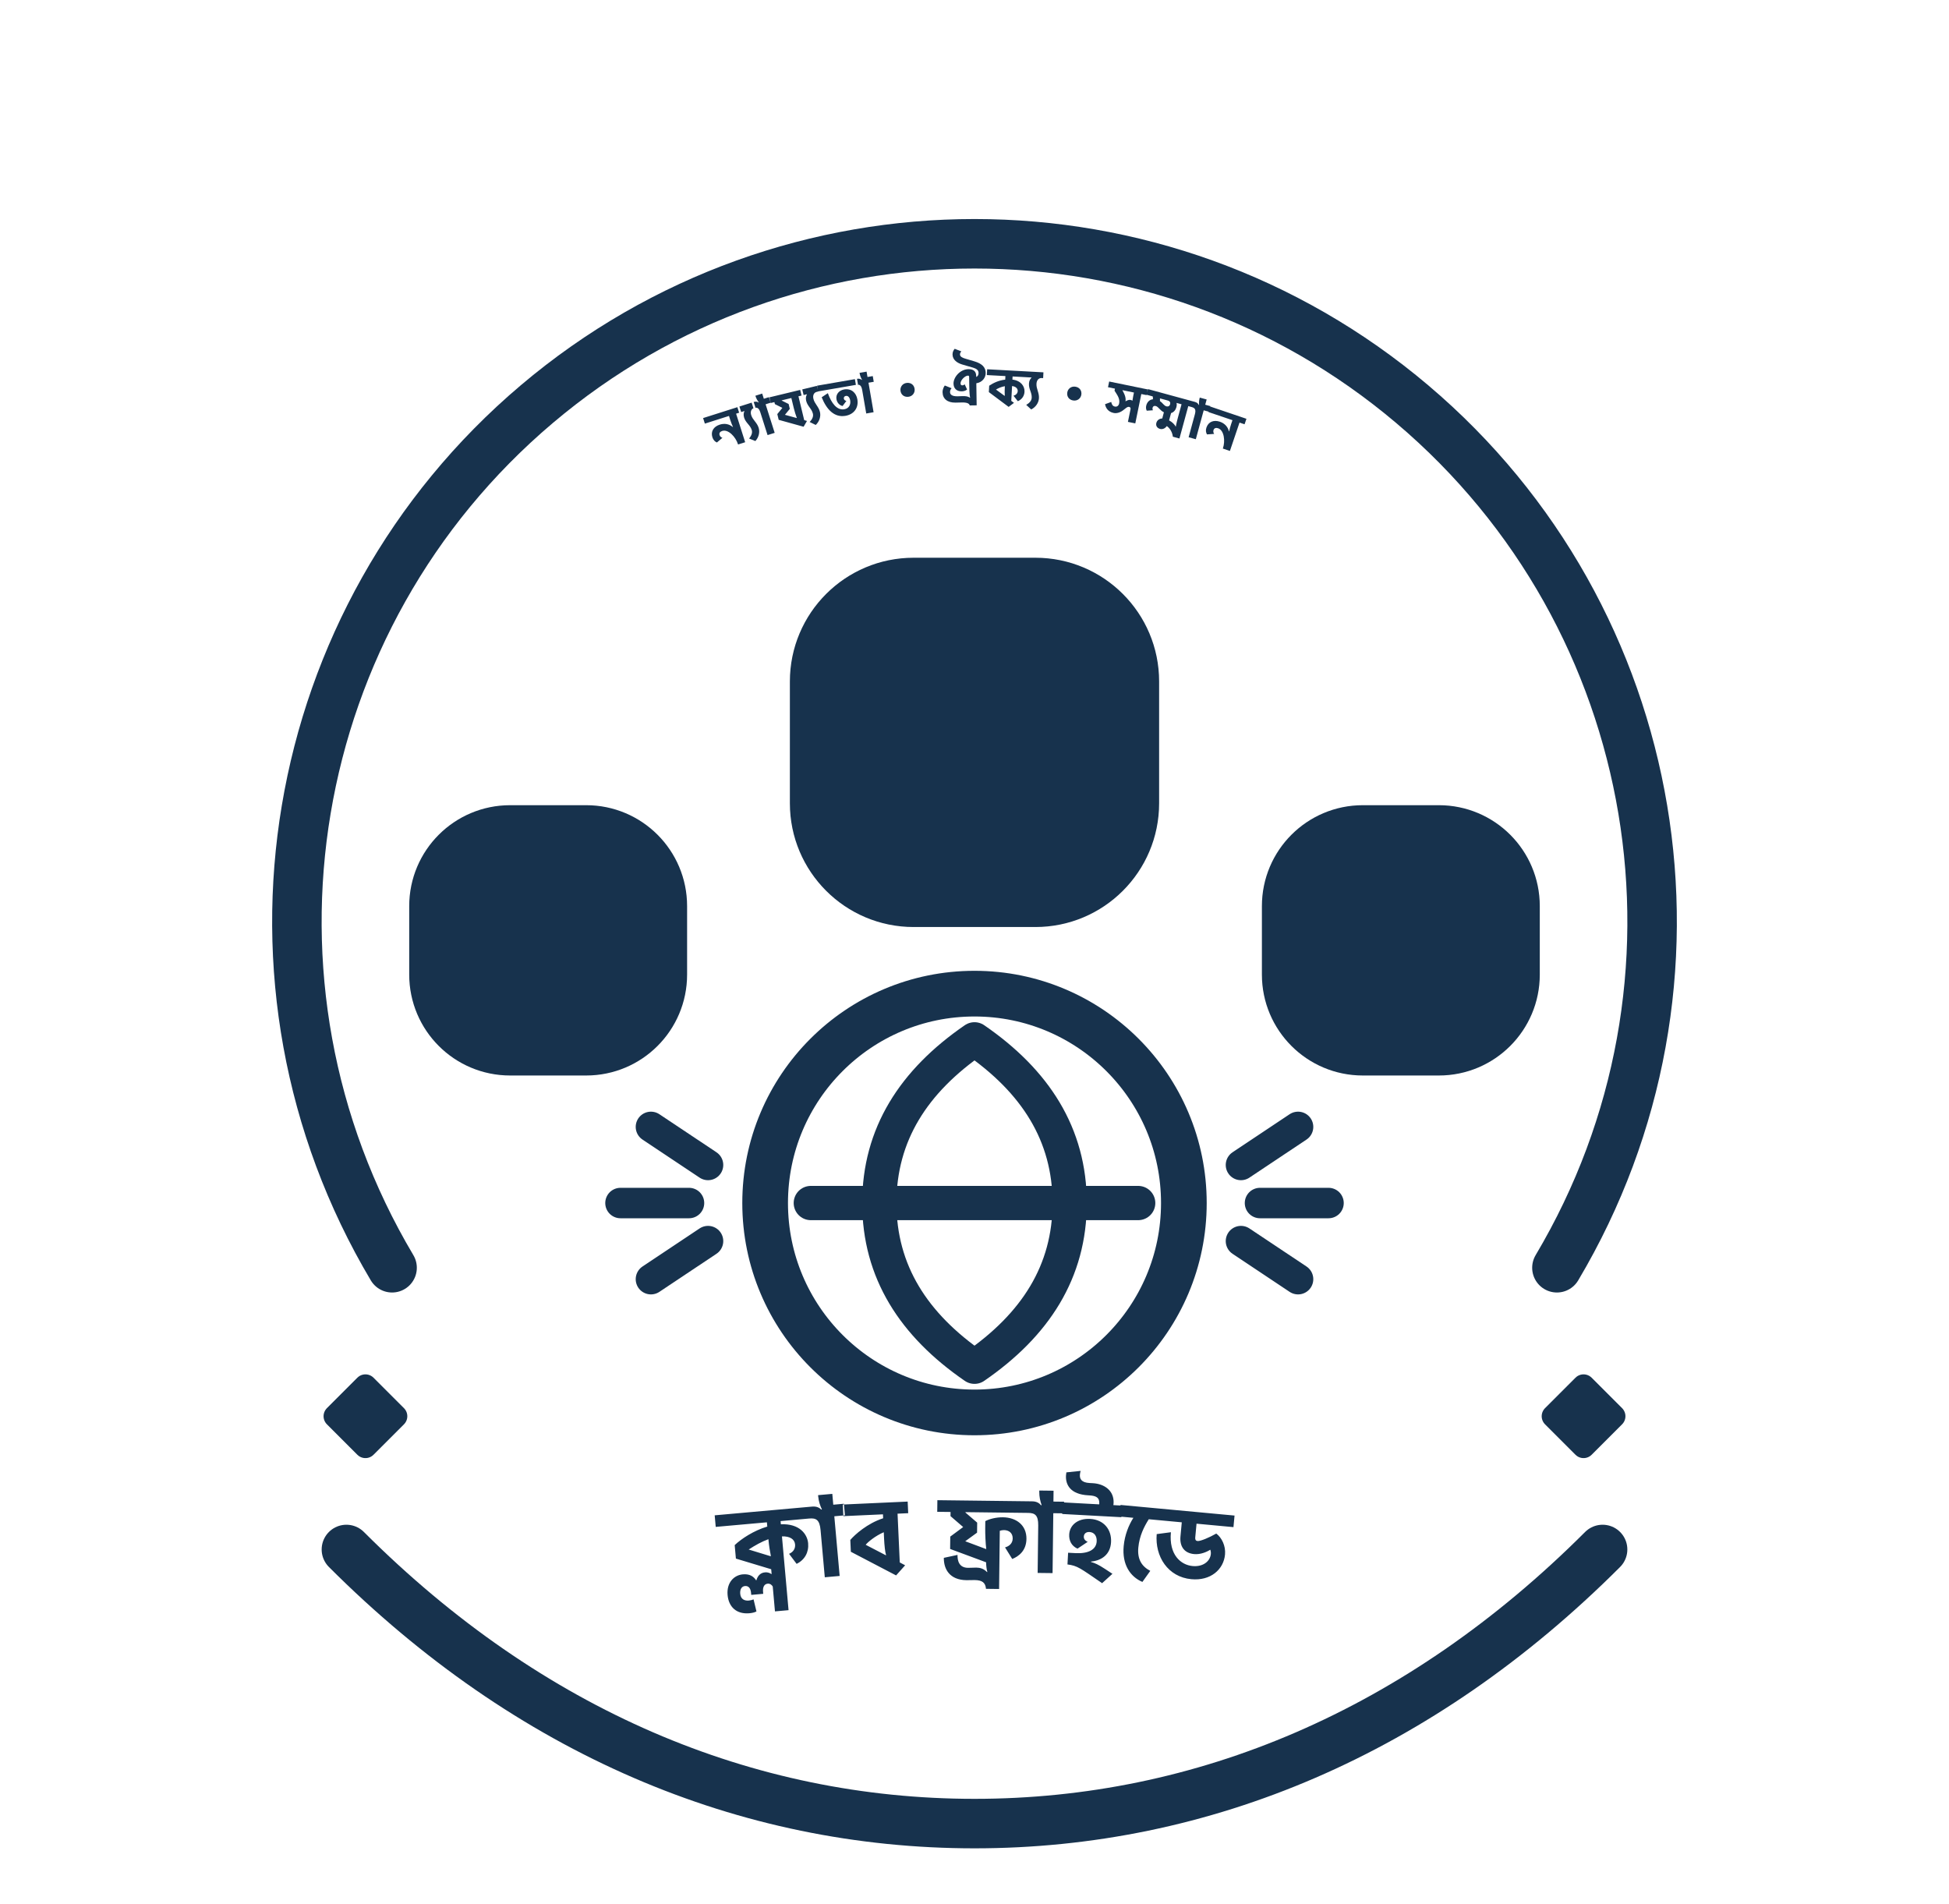
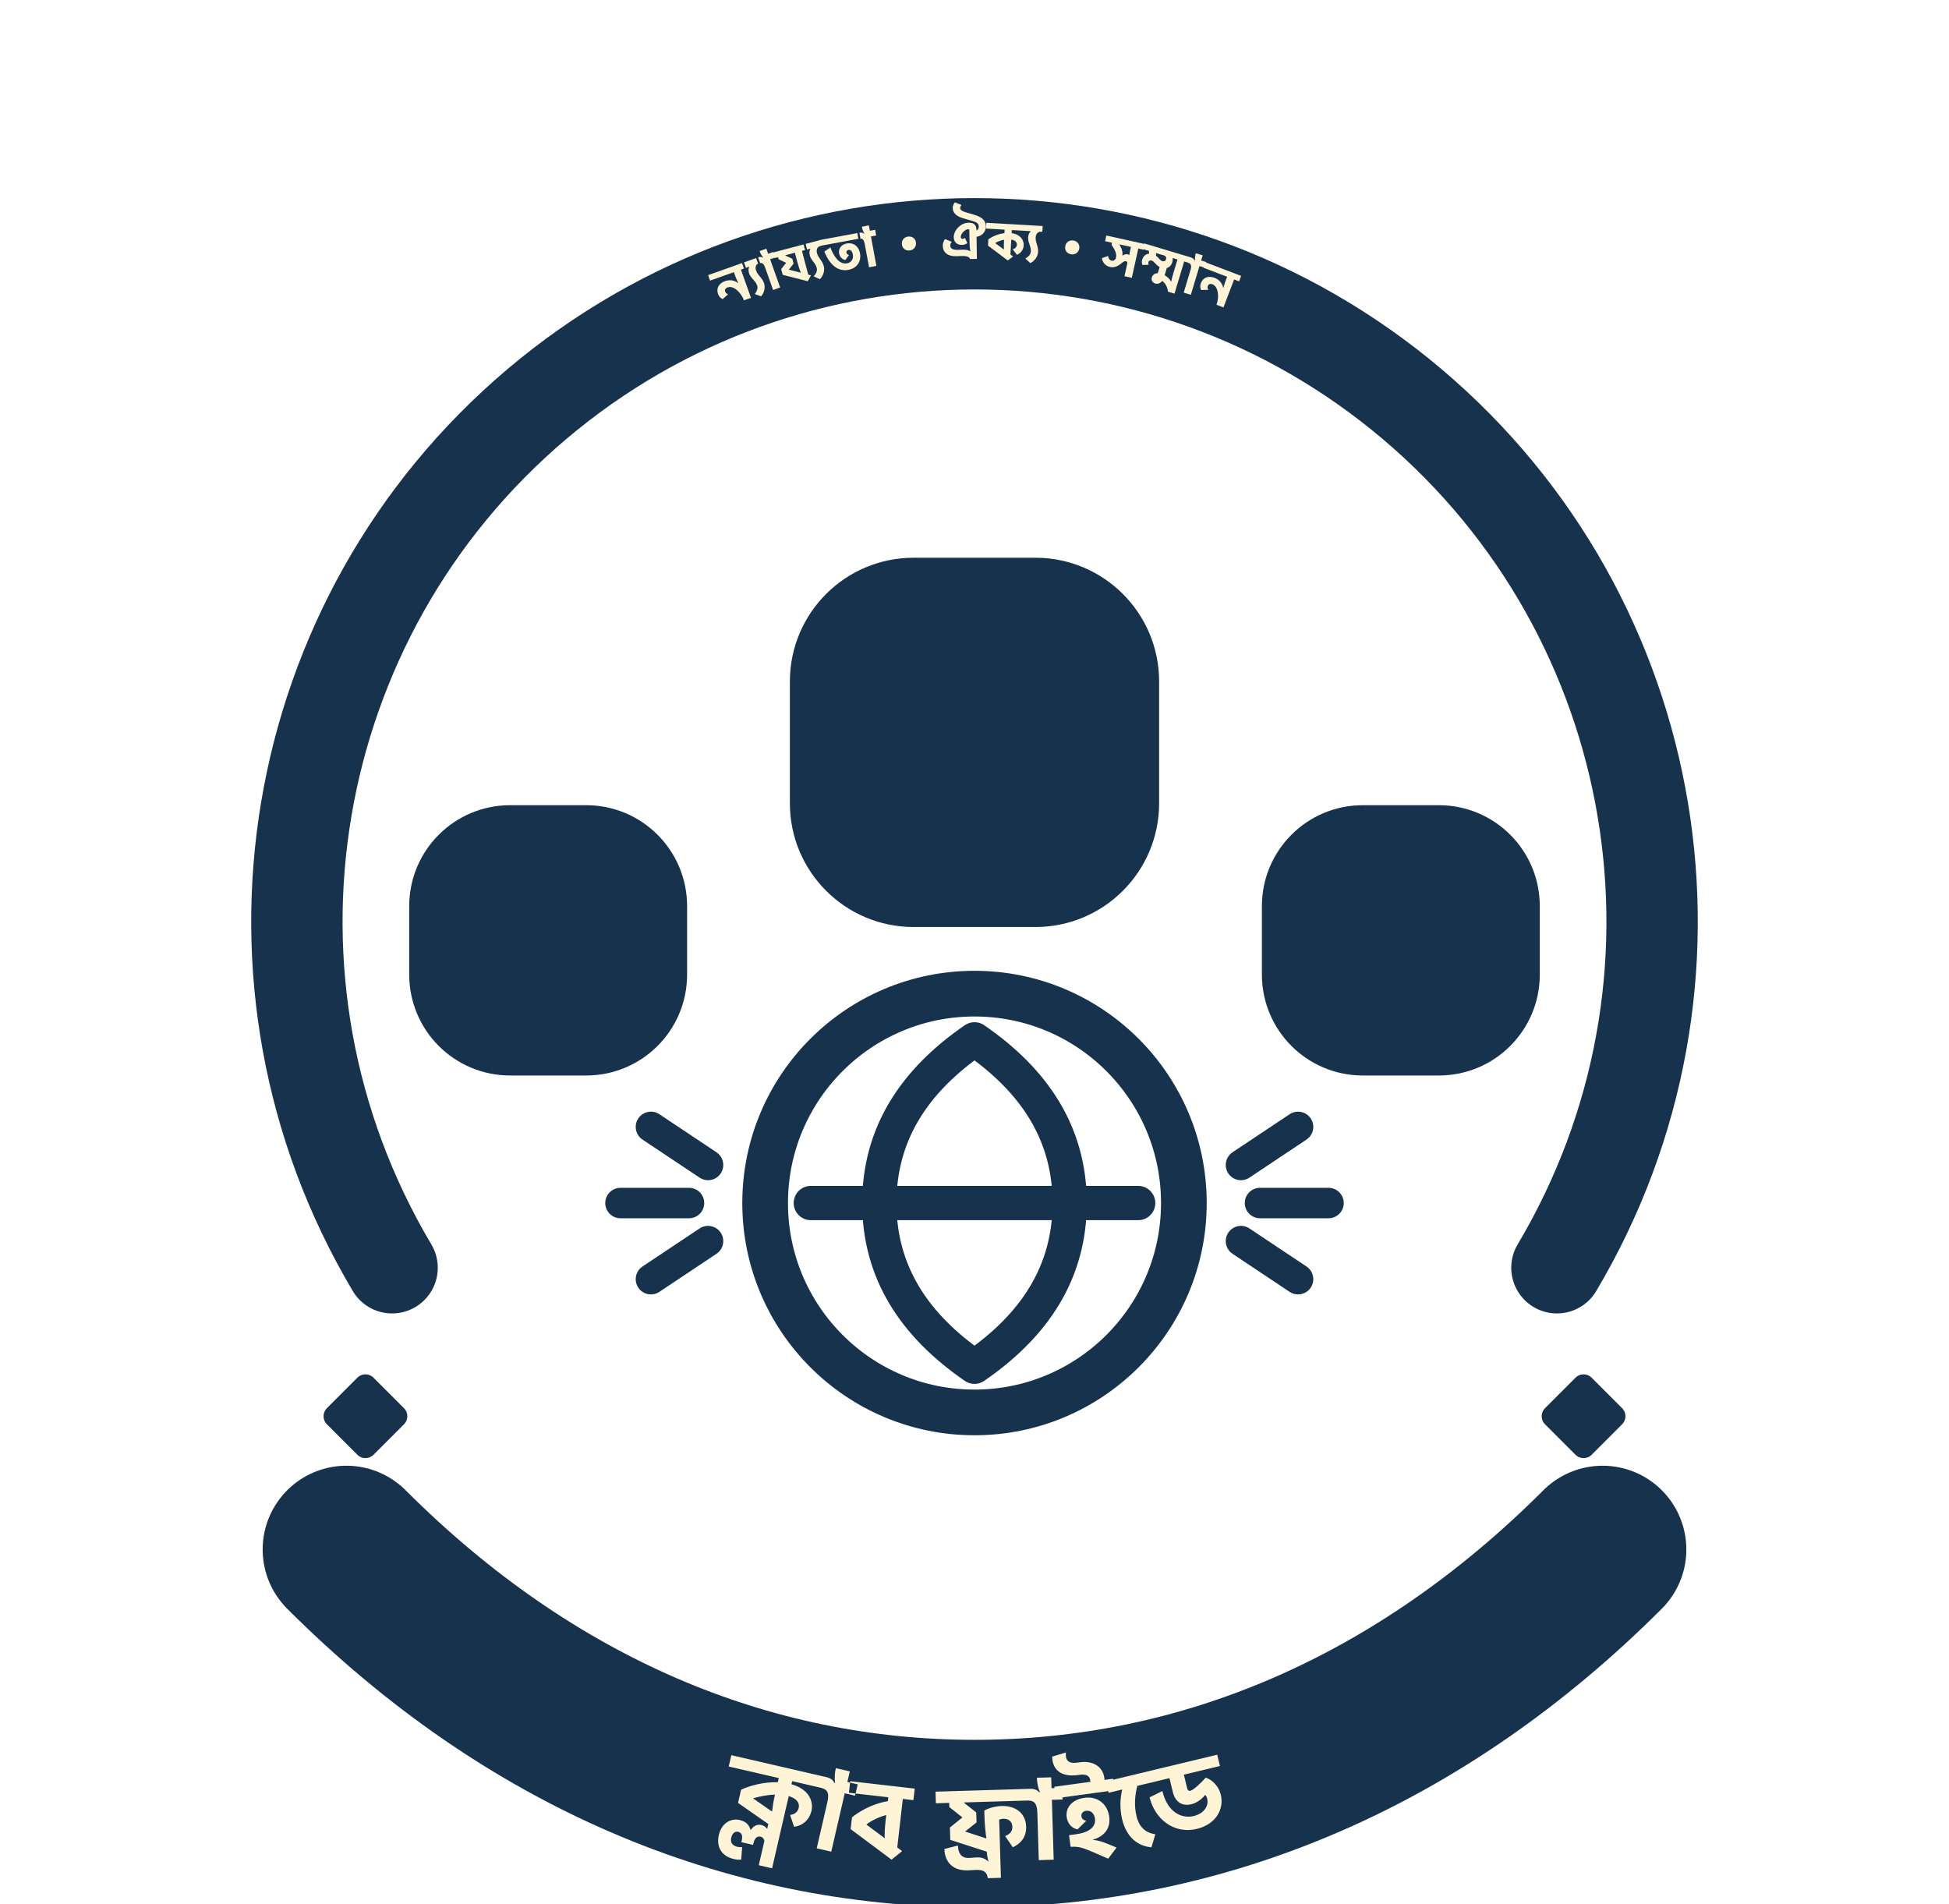
<svg xmlns="http://www.w3.org/2000/svg" viewBox="0 0 512 500" role="img" aria-labelledby="title desc" version="1.1" id="svg15">
  <g stroke="#17324D" stroke-width="13" stroke-linecap="round" stroke-linejoin="round" id="g8">
    <path fill="none" stroke="#17324D" d="M103 333a178 178 0 1 1 306 0" id="path1" />
    <g id="younger-member" aria-label="younger-member">
      <rect x="114" y="218" width="60" height="58" rx="20" fill="#17324D" stroke="#17324D" id="rect1" />
      <circle cx="144" cy="247" r="7" fill="none" stroke="none" id="circle1" />
    </g>
    <g id="adult-member" aria-label="adult-member">
      <rect x="214" y="153" width="84" height="84" rx="26" fill="#17324D" stroke="#17324D" id="rect2" />
      <circle cx="256" cy="195" r="9" fill="none" stroke="none" id="circle2" />
    </g>
    <g id="older-member" aria-label="older-member">
      <rect x="338" y="218" width="60" height="58" rx="20" fill="#17324D" stroke="#17324D" id="rect3" />
      <circle cx="368" cy="247" r="7" fill="none" stroke="none" id="circle3" />
    </g>
    <circle cx="256" cy="316" r="55" fill="none" stroke="#17324D" stroke-width="12" id="circle4" />
    <path fill="none" stroke="#17324D" stroke-width="9" d="M256 273c-16 11-25 25-25 43s9 32 25 43m0-86c16 11 25 25 25 43s-9 32-25 43m-43-43h86" id="path4" />
    <path fill="none" stroke="#17324D" stroke-width="8" d="M181 316h-18M186 306l-15-10M186 326l-15 10M331 316h18M326 306l15-10M326 326l15 10" id="path5" />
    <path fill="none" stroke="#17324D" d="M91 407c48 48 105 72 165 72s117-24 165-72" id="path6" />
    <path fill="#17324D" stroke="#17324D" stroke-width="6" d="m96 364 8 8-8 8-8-8z" id="path7" />
    <path fill="#17324D" stroke="#17324D" stroke-width="6" d="m416 364 8 8-8 8-8-8z" id="path8" />
  </g>
  <defs id="defs8">
-     <path id="motto-arc" d="M121 155 Q256 58 391 155" />
-     <path id="name-arc" d="M136 426 Q256 400 376 426" />
+     <path id="motto-arc" d="M103 333a178 178 0 1 1 306 0" />
+     <path id="name-arc" d="M91 407c48 48 105 72 165 72s117-24 165-72" />
  </defs>
-   <path d="M121 155 Q256 58 391 155" fill="none" stroke="#17324D" stroke-width="0" stroke-linecap="round" id="path9" />
-   <path d="M136 426 Q256 400 376 426" fill="none" stroke="#17324D" stroke-width="0" stroke-linecap="round" id="path10" />
+   <path d="M103 333a178 178 0 1 1 306 0" fill="none" stroke="#17324D" stroke-width="24" stroke-linecap="round" id="path9" />
+   <path d="M91 407c48 48 105 72 165 72s117-24 165-72" fill="none" stroke="#17324D" stroke-width="44" stroke-linecap="round" id="path10" />
  <g font-family="Kohinoor Bangla, Bangla Sangam MN, sans-serif" text-anchor="middle" id="g15">
    <g id="text14" style="font-weight:700;font-size:14px;letter-spacing:0" aria-label="ন্যায্যতা•ঐক্য•সম্মান">
-       <path style="fill:#17324d" d="m 189.777,115.004 c -0.326,-0.102 -0.62,-0.332 -0.743,-0.719 -0.17,-0.534 0.137,-0.91 0.697,-1.088 1.601,-0.509 3.525,1.567 4.132,3.475 l 0.025,0.08 1.868,-0.594 -2.385,-7.498 1.334,-0.424 -0.463,-1.454 -9.539,3.034 0.463,1.454 6.337,-2.016 0.331,1.041 c 0.225,0.707 0.495,1.371 0.718,1.843 l -0.049,0.03 c -0.967,-0.824 -2.191,-1.022 -3.418,-0.632 -1.574,0.501 -2.442,1.746 -1.937,3.334 0.225,0.707 0.671,1.138 1.181,1.358 z m 5.769,-7.035 -1.374,0.437 -0.463,-1.454 4.283,-1.362 0.463,1.454 -0.387,0.123 c -0.654,0.208 -1.031,0.916 -0.726,1.876 0.416,1.307 1.501,1.902 1.951,3.317 0.365,1.147 0.049,2.511 -0.859,3.49 l -1.651,-0.665 c 0.756,-0.902 0.89,-1.635 0.691,-2.262 -0.412,-1.294 -1.551,-1.828 -1.992,-3.215 -0.246,-0.774 -0.101,-1.334 0.081,-1.686 z m 2.936,-3.887 c 0.199,0.627 0.515,1.158 0.859,1.593 l -0.093,0.03 c -0.224,-0.149 -0.629,-0.314 -1.243,-0.119 l -0.547,0.174 0.463,1.454 0.053,-0.017 c 0.841,-0.267 1.361,-0.154 1.777,1.154 l 1.888,5.937 1.868,-0.594 -2.385,-7.498 1.334,-0.424 -0.463,-1.454 -1.334,0.424 -0.433,-1.361 -1.788,0.569 z m 6.859,1.08 2.545,-0.615 0.635,2.626 c 0.181,0.748 0.545,1.957 0.805,2.614 l -0.054,0.013 -3.07,-0.842 1.279,-1.562 -0.309,-1.279 -1.816,-0.9 z m 5.766,6.931 0.885,-1.525 -0.728,-0.213 -1.513,-6.26 1.361,-0.329 -0.359,-1.483 -8.627,2.086 0.359,1.483 0.953,-0.23 0.128,0.531 1.965,0.98 -1.334,1.633 0.365,1.51 z m 0.861,-8.533 -1.402,0.339 -0.359,-1.483 4.368,-1.056 0.359,1.483 -0.395,0.095 c -0.667,0.161 -1.093,0.84 -0.856,1.82 0.322,1.334 1.363,2.004 1.712,3.446 0.283,1.17 -0.128,2.508 -1.103,3.421 l -1.6,-0.78 c 0.818,-0.846 1.004,-1.568 0.849,-2.207 -0.319,-1.32 -1.418,-1.933 -1.76,-3.348 -0.191,-0.789 -0.007,-1.338 0.2,-1.676 z m 9.384,3.082 c -0.795,-0.161 -1.45,-0.829 -1.612,-1.768 -0.219,-1.269 0.633,-2.34 2.013,-2.578 1.876,-0.324 3.174,0.859 3.474,2.597 0.381,2.207 -0.882,3.945 -3.117,4.331 -2.925,0.505 -4.956,-1.631 -6.254,-4.873 l 1.619,-1.075 c 0.941,2.651 2.406,4.557 4.324,4.226 1.228,-0.212 1.733,-1.237 1.545,-2.327 -0.133,-0.773 -0.548,-1.283 -1.141,-1.181 -0.345,0.059 -0.594,0.344 -0.532,0.703 0.052,0.304 0.309,0.558 0.673,0.608 z m 3.782,-7.145 0.26,1.504 -10.499,1.812 -0.26,-1.504 z m 0.692,-1.426 c 0.112,0.648 0.352,1.218 0.633,1.695 l -0.097,0.017 c -0.201,-0.178 -0.58,-0.397 -1.215,-0.288 l -0.566,0.098 0.26,1.504 0.055,-0.01 c 0.869,-0.15 1.37,0.034 1.603,1.386 l 1.06,6.139 1.931,-0.333 -1.338,-7.753 1.38,-0.238 -0.26,-1.504 -1.38,0.238 -0.243,-1.407 -1.849,0.319 z" id="path15" />
-       <path style="fill:#17324d" d="m 236.551,102.572 c 0.093,1.018 0.864,1.763 2.035,1.656 1.074,-0.098 1.781,-0.978 1.688,-1.996 -0.093,-1.018 -0.864,-1.763 -2.035,-1.656 -1.074,0.098 -1.781,0.978 -1.688,1.996 z" id="path16" />
-       <path style="fill:#17324d" d="m 254.747,106.497 1.82,-0.028 -0.089,-5.795 c 1.565,-0.234 2.484,-1.466 2.464,-2.74 -0.022,-1.442 -0.933,-2.422 -3.015,-3.034 l -2.208,-0.652 c -0.872,-0.253 -1.52,-0.537 -1.53,-1.139 -0.005,-0.308 0.09,-0.533 0.366,-0.804 l -1.761,-0.687 c -0.33,0.383 -0.575,0.877 -0.565,1.507 0.022,1.428 1.281,2.249 2.603,2.634 l 2.743,0.798 c 0.984,0.279 1.481,0.677 1.492,1.405 0.008,0.546 -0.252,0.886 -0.614,1.06 l -0.004,-0.252 c -0.017,-1.12 -0.602,-1.825 -2.044,-1.803 -2.268,0.035 -3.943,2.189 -3.918,3.785 0.019,1.232 0.774,2.06 2.16,2.039 0.518,-0.008 1.062,-0.17 1.407,-0.484 l -0.637,-1.362 c -0.096,0.113 -0.318,0.271 -0.598,0.275 -0.308,0.005 -0.478,-0.133 -0.484,-0.539 -0.012,-0.798 1.145,-2.006 1.957,-2.018 0.168,-0.003 0.295,0.079 0.3,0.359 l 0.037,2.38 c 0.033,2.17 0.139,2.672 0.229,3.063 l -0.056,8.6e-4 c -0.51,-0.37 -1.183,-0.43 -1.911,-0.419 -0.434,0.007 -0.895,0.042 -1.343,0.049 -1.498,0.023 -1.968,-0.488 -1.977,-1.104 -0.007,-0.448 0.184,-0.787 0.418,-1.015 l -1.789,-0.715 c -0.165,0.213 -0.603,0.877 -0.589,1.773 0.026,1.722 1.288,2.753 3.402,2.72 0.42,-0.006 1.232,-0.033 1.708,-0.04 1.596,-0.025 1.924,0.404 2.028,0.781 z m 11.503,-2.55 c 0.598,-0.164 1.07,-0.601 1.103,-1.202 0.036,-0.657 -0.48,-1.232 -1.483,-1.342 l -0.211,3.886 0.714,0.53 -1.403,1.059 -5.201,-3.886 0.091,-1.678 c 1.149,-0.765 2.559,-1.417 4.209,-1.594 l 0.051,-0.937 -4.879,-0.265 0.083,-1.524 10.862,0.59 -0.083,1.524 -4.096,-0.222 -0.045,0.825 c 2.229,0.261 3.256,1.747 3.177,3.201 -0.061,1.132 -0.727,2.036 -1.76,2.47 z m -4.609,-1.624 2.252,1.651 0.056,0.003 c -0.046,-0.704 -0.019,-1.712 0.021,-2.452 l 0.005,-0.084 c -0.906,0.161 -1.667,0.484 -2.333,0.883 z m 9.341,-3.166 -1.44,-0.078 0.083,-1.524 4.487,0.244 -0.083,1.524 -0.405,-0.022 c -0.685,-0.037 -1.288,0.491 -1.343,1.497 -0.074,1.37 0.73,2.311 0.649,3.793 -0.065,1.202 -0.843,2.366 -2.039,2.96 l -1.309,-1.207 c 1.027,-0.575 1.412,-1.213 1.448,-1.87 0.074,-1.356 -0.803,-2.259 -0.724,-3.713 0.044,-0.811 0.378,-1.283 0.673,-1.548 z" id="path17" />
-       <path style="fill:#17324d" d="m 280.366,103.131 c -0.138,1.013 0.446,1.912 1.612,2.07 1.068,0.145 1.954,-0.554 2.092,-1.566 0.138,-1.013 -0.446,-1.912 -1.612,-2.07 -1.068,-0.145 -1.954,0.554 -2.092,1.566 z" id="path18" />
-       <path style="fill:#17324d" d="m 292.542,108.471 c 0.782,0.16 1.662,-0.088 2.436,-0.658 0.672,-0.491 1.142,-1.038 1.649,-0.934 0.288,0.059 0.427,0.288 0.365,0.589 l -0.686,3.346 1.934,0.397 1.581,-7.708 1.358,0.278 0.307,-1.495 -10.108,-2.073 -0.307,1.495 1.824,0.374 -0.11,0.535 0.411,0.642 c 0.531,0.824 1.01,1.694 0.802,2.708 -0.115,0.562 -0.524,0.95 -1.127,0.826 -0.658,-0.135 -0.834,-0.671 -0.952,-1.21 l -1.62,0.582 c 0.149,0.945 0.775,2.003 2.243,2.304 z m 4.947,-3.216 c -0.151,-0.102 -0.282,-0.158 -0.515,-0.206 -0.48,-0.099 -0.965,0.174 -1.306,0.375 0.026,-0.195 0.04,-0.406 0.028,-0.623 -0.028,-0.492 -0.187,-1.039 -0.535,-1.71 l -0.288,-0.545 0.011,-0.055 3.003,0.616 -0.188,0.919 c -0.042,0.206 -0.172,0.908 -0.209,1.229 z m 8.909,1.472 c -0.635,-0.173 -0.936,-0.879 -1.686,-1.374 0.022,-0.241 0.027,-0.471 0.005,-0.71 l 2.094,0.571 c 0.513,0.14 0.695,0.538 0.577,0.97 -0.118,0.432 -0.463,0.686 -0.99,0.543 z m 2.484,5.365 c -0.323,-0.625 -0.965,-1.25 -1.764,-1.671 l 0.523,-1.918 c 0.807,-0.244 1.225,-0.928 1.391,-1.536 0.14,-0.513 0.111,-0.884 0.034,-1.137 l 1.324,0.361 -0.936,3.431 c -0.486,1.783 -0.572,2.47 -0.572,2.47 z m 4.642,-5.046 0.402,-1.472 -12.358,-3.371 -0.402,1.472 1.648,0.449 c 0.07,0.222 0.085,0.487 0.055,0.755 -0.909,0.086 -1.507,0.735 -1.742,1.6 -0.155,0.567 -0.05,1.089 0.126,1.399 l 1.612,-0.112 c -0.091,-0.199 -0.147,-0.417 -0.074,-0.688 0.092,-0.338 0.382,-0.549 0.828,-0.427 0.716,0.195 1.093,1.154 2.135,1.642 l -0.429,1.624 c -0.778,0.034 -1.362,0.47 -1.55,1.159 -0.221,0.81 0.273,1.395 0.961,1.583 0.581,0.158 1.271,-0.031 1.785,-0.746 0.923,0.658 1.451,1.702 1.588,2.798 l 1.729,0.472 2.321,-8.509 z m 1.618,-2.475 c -0.173,0.635 -0.197,1.252 -0.144,1.804 l -0.095,-0.026 c -0.107,-0.247 -0.357,-0.605 -0.979,-0.775 l -0.554,-0.151 -0.402,1.472 0.054,0.015 c 0.851,0.232 1.227,0.61 0.866,1.934 l -1.639,6.01 1.891,0.516 2.071,-7.591 1.351,0.368 0.402,-1.472 -1.351,-0.368 0.376,-1.378 -1.81,-0.494 z m 3.823,9.404 c -0.202,-0.275 -0.302,-0.635 -0.172,-1.019 0.18,-0.53 0.65,-0.652 1.206,-0.463 1.591,0.539 1.909,3.352 1.267,5.248 l -0.027,0.08 1.856,0.629 2.525,-7.452 1.326,0.449 0.49,-1.445 -9.481,-3.212 -0.49,1.445 6.298,2.134 -0.35,1.034 c -0.238,0.703 -0.414,1.397 -0.514,1.91 l -0.058,-0.005 c -0.291,-1.237 -1.158,-2.122 -2.378,-2.535 -1.565,-0.53 -3.001,-0.041 -3.536,1.537 -0.238,0.703 -0.135,1.314 0.146,1.794 z" id="path19" />
+       <path style="fill:#fff4d6" d="m 191.265,77.288 c -0.329,-0.091 -0.631,-0.311 -0.767,-0.693 -0.188,-0.528 0.106,-0.914 0.66,-1.111 1.583,-0.563 3.576,1.448 4.246,3.334 l 0.028,0.079 1.847,-0.657 -2.636,-7.413 1.319,-0.469 -0.511,-1.438 -9.432,3.353 0.511,1.438 6.266,-2.228 0.366,1.029 c 0.249,0.699 0.541,1.353 0.78,1.818 l -0.048,0.032 c -0.994,-0.791 -2.224,-0.948 -3.438,-0.516 -1.557,0.553 -2.381,1.827 -1.823,3.397 0.249,0.699 0.709,1.115 1.226,1.317 z m 5.529,-7.226 -1.359,0.483 -0.511,-1.438 4.234,-1.506 0.511,1.438 -0.383,0.136 c -0.646,0.23 -1,0.95 -0.662,1.9 0.46,1.293 1.564,1.851 2.062,3.249 0.403,1.134 0.134,2.508 -0.74,3.517 L 198.274,77.233 c 0.726,-0.927 0.835,-1.664 0.614,-2.284 -0.455,-1.28 -1.612,-1.775 -2.099,-3.146 -0.272,-0.765 -0.146,-1.33 0.024,-1.688 z m 2.804,-3.983 c 0.22,0.62 0.554,1.14 0.912,1.563 l -0.092,0.033 c -0.229,-0.142 -0.639,-0.293 -1.246,-0.077 l -0.541,0.192 0.511,1.438 0.053,-0.019 c 0.831,-0.295 1.355,-0.2 1.815,1.093 l 2.087,5.87 1.847,-0.657 -2.636,-7.413 1.319,-0.469 -0.511,-1.438 -1.319,0.469 -0.478,-1.345 -1.768,0.628 z m 6.689,0.978 2.531,-0.667 0.689,2.613 c 0.196,0.745 0.585,1.945 0.858,2.597 l -0.054,0.014 -3.087,-0.779 1.246,-1.588 -0.335,-1.273 -1.835,-0.863 z m 5.907,6.811 0.853,-1.542 -0.733,-0.198 -1.642,-6.227 1.354,-0.357 -0.389,-1.476 -8.583,2.263 0.389,1.476 0.948,-0.25 0.139,0.528 1.985,0.939 -1.3,1.66 0.396,1.503 z m 0.685,-8.549 -1.394,0.368 -0.389,-1.476 4.346,-1.146 0.389,1.476 -0.393,0.103 c -0.663,0.175 -1.076,0.863 -0.819,1.837 0.35,1.327 1.404,1.975 1.782,3.41 0.307,1.164 -0.076,2.51 -1.032,3.443 l -1.616,-0.747 c 0.801,-0.863 0.971,-1.588 0.804,-2.224 -0.346,-1.313 -1.457,-1.903 -1.829,-3.311 -0.207,-0.785 -0.034,-1.337 0.165,-1.68 z m 9.188,2.993 c -0.797,-0.151 -1.46,-0.812 -1.634,-1.748 -0.235,-1.266 0.604,-2.347 1.981,-2.602 1.872,-0.347 3.185,0.82 3.506,2.554 0.408,2.203 -0.833,3.956 -3.063,4.369 -2.918,0.541 -4.975,-1.57 -6.313,-4.796 l 1.605,-1.095 c 0.973,2.639 2.462,4.527 4.375,4.173 1.225,-0.227 1.718,-1.258 1.516,-2.345 -0.143,-0.771 -0.564,-1.277 -1.156,-1.167 -0.344,0.064 -0.59,0.351 -0.524,0.709 0.056,0.303 0.316,0.554 0.681,0.6 z m 3.694,-7.191 0.278,1.5 -10.476,1.941 -0.278,-1.5 z m 0.674,-1.435 c 0.12,0.647 0.367,1.213 0.654,1.687 l -0.096,0.018 c -0.203,-0.176 -0.585,-0.39 -1.218,-0.273 l -0.564,0.105 0.278,1.5 0.055,-0.01 c 0.867,-0.161 1.37,0.017 1.62,1.366 l 1.135,6.126 1.927,-0.357 -1.433,-7.736 1.377,-0.255 -0.278,-1.5 -1.377,0.255 -0.26,-1.404 -1.845,0.342 z" id="path15" />
+       <path style="fill:#fff4d6" d="m 236.913,64.144 c 0.098,1.017 0.873,1.758 2.044,1.645 1.073,-0.104 1.775,-0.988 1.677,-2.005 -0.098,-1.017 -0.873,-1.758 -2.044,-1.645 -1.073,0.104 -1.775,0.988 -1.677,2.005 z" id="path16" />
+       <path style="fill:#fff4d6" d="m 254.812,68.029 1.82,-0.03 -0.094,-5.795 c 1.564,-0.235 2.482,-1.469 2.462,-2.742 -0.023,-1.442 -0.935,-2.421 -3.018,-3.031 l -2.209,-0.65 c -0.872,-0.252 -1.521,-0.535 -1.531,-1.137 -0.005,-0.308 0.089,-0.534 0.365,-0.804 l -1.761,-0.685 c -0.33,0.383 -0.574,0.877 -0.564,1.507 0.023,1.428 1.283,2.247 2.605,2.632 l 2.743,0.796 c 0.985,0.278 1.481,0.676 1.493,1.404 0.009,0.546 -0.252,0.886 -0.613,1.06 l -0.004,-0.252 c -0.018,-1.12 -0.604,-1.824 -2.046,-1.801 -2.268,0.037 -3.941,2.192 -3.915,3.788 0.02,1.232 0.776,2.06 2.161,2.037 0.518,-0.008 1.061,-0.171 1.406,-0.485 l -0.638,-1.362 c -0.096,0.114 -0.318,0.271 -0.598,0.276 -0.308,0.005 -0.478,-0.132 -0.485,-0.538 -0.013,-0.798 1.144,-2.007 1.955,-2.02 0.168,-0.003 0.295,0.079 0.3,0.359 l 0.039,2.38 c 0.035,2.17 0.141,2.672 0.232,3.063 l -0.056,9.1e-4 c -0.51,-0.37 -1.183,-0.429 -1.911,-0.417 -0.434,0.007 -0.895,0.043 -1.343,0.05 -1.498,0.024 -1.968,-0.486 -1.978,-1.102 -0.007,-0.448 0.183,-0.787 0.418,-1.015 l -1.79,-0.713 c -0.165,0.213 -0.602,0.878 -0.587,1.774 0.028,1.722 1.291,2.751 3.405,2.717 0.42,-0.007 1.232,-0.034 1.708,-0.042 1.596,-0.026 1.925,0.403 2.029,0.779 z m 11.217,-2.54 c 0.598,-0.162 1.072,-0.598 1.107,-1.199 0.038,-0.657 -0.476,-1.233 -1.479,-1.347 l -0.223,3.886 0.713,0.532 -1.407,1.055 -5.189,-3.902 0.096,-1.677 c 1.152,-0.761 2.563,-1.409 4.214,-1.581 l 0.054,-0.936 -4.878,-0.28 0.087,-1.523 10.86,0.624 -0.087,1.523 -4.095,-0.235 -0.047,0.825 c 2.228,0.268 3.251,1.757 3.167,3.211 -0.065,1.132 -0.734,2.033 -1.768,2.465 z m -4.604,-1.639 2.247,1.658 0.056,0.003 c -0.044,-0.704 -0.014,-1.712 0.029,-2.452 l 0.005,-0.084 c -0.907,0.158 -1.668,0.479 -2.336,0.875 z m 9.351,-3.137 -1.44,-0.083 0.087,-1.523 4.487,0.258 -0.087,1.523 -0.405,-0.023 c -0.685,-0.039 -1.29,0.487 -1.348,1.493 -0.079,1.37 0.723,2.313 0.637,3.795 -0.069,1.202 -0.851,2.363 -2.049,2.953 l -1.305,-1.211 c 1.028,-0.572 1.416,-1.209 1.453,-1.866 0.078,-1.356 -0.796,-2.261 -0.712,-3.715 0.047,-0.811 0.382,-1.282 0.678,-1.546 z" id="path17" />
+       <path style="fill:#fff4d6" d="m 279.827,64.717 c -0.147,1.011 0.43,1.915 1.593,2.084 1.067,0.155 1.959,-0.536 2.106,-1.548 0.147,-1.011 -0.43,-1.915 -1.593,-2.084 -1.067,-0.155 -1.959,0.536 -2.106,1.548 z" id="path18" />
+       <path style="fill:#fff4d6" d="m 291.671,70.139 c 0.779,0.173 1.663,-0.062 2.446,-0.619 0.68,-0.48 1.158,-1.02 1.664,-0.908 0.287,0.064 0.422,0.294 0.356,0.595 l -0.739,3.335 1.927,0.427 1.702,-7.682 1.353,0.3 0.33,-1.49 -10.074,-2.232 -0.33,1.49 1.818,0.403 -0.118,0.533 0.401,0.648 c 0.518,0.832 0.983,1.709 0.759,2.721 -0.124,0.56 -0.539,0.942 -1.14,0.809 -0.656,-0.145 -0.823,-0.684 -0.933,-1.225 l -1.629,0.557 c 0.134,0.947 0.744,2.015 2.206,2.339 z m 4.997,-3.137 c -0.149,-0.105 -0.28,-0.162 -0.512,-0.214 -0.478,-0.106 -0.967,0.158 -1.312,0.355 0.029,-0.194 0.047,-0.405 0.038,-0.623 -0.02,-0.492 -0.171,-1.042 -0.508,-1.719 l -0.28,-0.55 0.012,-0.055 2.993,0.663 -0.203,0.916 c -0.045,0.205 -0.186,0.905 -0.229,1.226 z m 8.65,1.587 c -0.63,-0.189 -0.913,-0.903 -1.65,-1.416 0.028,-0.24 0.039,-0.471 0.023,-0.709 l 2.078,0.624 c 0.51,0.153 0.681,0.555 0.552,0.984 -0.129,0.429 -0.48,0.674 -1.003,0.517 z m 2.347,5.426 c -0.307,-0.633 -0.933,-1.274 -1.721,-1.716 l 0.572,-1.904 c 0.813,-0.224 1.249,-0.897 1.43,-1.5 0.153,-0.51 0.133,-0.881 0.063,-1.136 l 1.314,0.395 -1.023,3.406 c -0.531,1.77 -0.635,2.455 -0.635,2.455 z m 4.768,-4.927 0.439,-1.462 -12.269,-3.684 -0.439,1.462 1.636,0.491 c 0.064,0.224 0.072,0.489 0.036,0.756 -0.911,0.063 -1.525,0.697 -1.783,1.555 -0.169,0.563 -0.078,1.087 0.091,1.401 l 1.615,-0.071 c -0.086,-0.201 -0.137,-0.421 -0.056,-0.689 0.101,-0.335 0.396,-0.539 0.838,-0.406 0.711,0.213 1.063,1.182 2.093,1.695 l -0.47,1.613 c -0.779,0.015 -1.373,0.435 -1.579,1.119 -0.242,0.805 0.237,1.401 0.921,1.607 0.577,0.173 1.271,0.002 1.804,-0.701 0.906,0.681 1.408,1.738 1.516,2.838 l 1.716,0.515 2.537,-8.447 z m 1.681,-2.433 c -0.189,0.63 -0.228,1.247 -0.19,1.8 l -0.094,-0.028 c -0.101,-0.249 -0.342,-0.614 -0.959,-0.799 l -0.55,-0.165 -0.439,1.462 0.054,0.016 c 0.845,0.254 1.211,0.641 0.816,1.955 l -1.792,5.967 1.877,0.564 2.263,-7.536 1.341,0.403 0.439,-1.462 -1.341,-0.403 0.411,-1.368 -1.797,-0.54 z m 3.324,9.468 c -0.192,-0.283 -0.278,-0.646 -0.133,-1.025 0.2,-0.523 0.674,-0.627 1.223,-0.417 1.57,0.599 1.781,3.422 1.068,5.292 l -0.03,0.078 1.831,0.699 2.805,-7.351 1.308,0.499 0.544,-1.426 -9.352,-3.568 -0.544,1.426 6.213,2.37 -0.389,1.02 c -0.264,0.693 -0.467,1.38 -0.586,1.889 l -0.057,-0.007 c -0.244,-1.247 -1.077,-2.164 -2.281,-2.623 -1.543,-0.589 -2.998,-0.155 -3.592,1.402 -0.264,0.693 -0.184,1.308 0.078,1.798 z" id="path19" />
    </g>
-     <path d="m 213.595,398.778 -0.272,-3.04 -25.574,2.29 0.272,3.04 13.442,-1.203 0.1,1.116 c -3.533,1.047 -6.798,3.195 -8.56,4.871 l 0.317,3.542 9.274,2.796 0.112,1.255 -0.084,0.007 c -0.299,-0.198 -0.778,-0.521 -1.698,-0.438 -1.227,0.11 -1.933,1.016 -2.206,2.053 l -0.112,0.01 c -0.524,-0.825 -1.503,-1.721 -3.456,-1.546 -2.426,0.217 -4.295,2.268 -4.013,5.419 0.282,3.151 2.34,5.104 5.743,4.799 0.669,-0.06 1.359,-0.206 1.841,-0.474 l -0.761,-3.165 c -0.353,0.144 -0.819,0.27 -1.238,0.308 -1.004,0.09 -2.132,-0.259 -2.266,-1.765 -0.11,-1.227 0.413,-1.977 1.25,-2.052 0.837,-0.075 1.475,0.458 1.595,1.797 l 0.047,0.53 3.151,-0.282 -0.047,-0.53 c -0.107,-1.199 0.294,-2.05 1.215,-2.133 0.669,-0.06 1.1,0.351 1.332,0.752 l 0.584,6.526 3.57,-0.32 -1.735,-19.382 c 2.074,-0.073 3.327,0.742 3.45,2.109 0.105,1.171 -0.548,2.045 -1.578,2.475 l 1.979,2.634 c 2.128,-1.034 3.241,-3.045 3.029,-5.416 -0.212,-2.371 -2.236,-5.197 -7.165,-4.981 l -0.075,-0.837 z m -11.084,9.96 -0.139,0.013 -5.694,-1.739 c 1.647,-1.075 3.412,-2.077 5.183,-2.713 l 0.022,0.251 c 0.12,1.339 0.381,3.002 0.628,4.189 z m 12.423,-15.73 c 0.117,1.311 0.504,2.485 0.986,3.482 l -0.195,0.018 c -0.372,-0.388 -1.091,-0.886 -2.374,-0.771 l -1.143,0.102 0.272,3.04 0.112,-0.01 c 1.757,-0.157 2.725,0.29 2.969,3.023 l 1.111,12.41 3.904,-0.35 -1.403,-15.673 2.789,-0.25 -0.272,-3.04 -2.789,0.25 -0.255,-2.845 -3.737,0.335 z m 17.02,4.761 -10.405,0.474 -0.139,-3.049 17.034,-0.776 0.139,3.049 -2.797,0.127 0.583,12.811 1.408,0.749 -2.374,2.659 -11.887,-6.214 -0.141,-3.105 c 1.171,-1.371 4.455,-4.351 8.626,-5.69 z m 0.214,4.699 c -2.254,0.972 -4.171,2.572 -4.755,3.3 l 5.254,2.732 0.112,-0.005 c -0.256,-0.689 -0.457,-2.642 -0.534,-4.348 z m 26.847,14.869 3.444,0.041 0.184,-15.287 c 0.337,-0.108 0.73,-0.187 1.094,-0.183 1.316,0.016 2.315,0.756 2.298,2.212 -0.018,1.456 -1.174,2.114 -2.016,2.328 l 1.895,3.047 c 1.632,-0.652 3.694,-2.112 3.732,-5.276 0.044,-3.64 -2.704,-5.633 -6.176,-5.675 -1.764,-0.021 -3.561,0.433 -4.632,1.008 l -0.022,1.848 c -0.018,1.54 0.091,4.061 0.27,5.464 l -0.112,-0.001 -5.408,-2.025 3.107,-2.259 0.032,-2.632 -3.076,-2.641 0.001,-0.112 17.471,0.21 0.037,-3.052 -24.89,-0.299 -0.037,3.052 3.5,0.042 -0.013,1.092 3.326,2.868 -3.39,2.507 -0.039,3.248 9.451,3.502 c 0.018,0.812 0.118,1.85 0.333,2.552 l -0.112,-0.001 c -0.885,-0.907 -1.834,-1.142 -2.814,-1.154 -0.924,-0.011 -1.093,0.071 -2.157,0.058 -2.38,-0.029 -2.778,-1.882 -2.759,-3.393 l -3.594,0.769 c -0.035,2.94 1.498,5.814 5.95,5.868 1.148,0.014 1.093,-0.043 2.157,-0.03 2.016,0.024 2.82,0.706 2.969,2.304 z m 14,-25.538 c -0.016,1.316 0.25,2.523 0.629,3.564 l -0.196,-0.002 c -0.331,-0.424 -0.996,-0.992 -2.284,-1.008 l -1.148,-0.014 -0.037,3.052 0.112,0.001 c 1.764,0.021 2.681,0.564 2.648,3.308 l -0.15,12.459 3.92,0.047 0.189,-15.735 2.8,0.034 0.037,-3.052 -2.8,-0.034 0.034,-2.856 -3.752,-0.045 z m 7.863,11.249 c -0.086,1.594 0.593,3.032 2.181,3.735 l 2.677,-1.79 c -0.74,-0.32 -1.05,-0.814 -1.018,-1.401 0.042,-0.783 0.655,-1.226 1.466,-1.183 1.314,0.071 1.988,1.089 1.914,2.459 -0.119,2.209 -2.252,3.271 -5.607,3.09 l -1.901,-0.103 -0.166,3.075 c 2.646,0.339 3.313,0.964 9.099,4.923 l 2.713,-2.461 -1.95,-1.283 c -1.788,-1.162 -2.582,-1.514 -3.687,-1.826 l 0.006,-0.112 c 2.733,-0.245 5.089,-1.8 5.267,-5.099 0.181,-3.355 -1.952,-5.91 -5.474,-6.101 -3.355,-0.181 -5.392,1.699 -5.52,4.076 z m -0.745,-16.304 c -0.043,0.278 -0.086,0.556 -0.101,0.836 -0.13,2.404 1.135,4.941 5.86,5.196 l 0.252,0.014 c 1.817,0.098 2.716,0.596 2.634,2.105 -0.005,0.084 -0.009,0.168 -0.014,0.252 l -9.562,-0.517 -0.165,3.048 15.545,0.841 0.165,-3.048 -2.265,-0.122 c 0.037,-0.166 0.046,-0.334 0.055,-0.502 0.178,-3.299 -2.416,-5.094 -5.464,-5.259 l -0.839,-0.045 c -2.181,-0.118 -2.603,-1.122 -2.549,-2.129 0.02,-0.363 0.095,-0.724 0.197,-1.055 z m 22.045,25.877 c -2.279,-1.196 -3.426,-3.075 -3.143,-6.114 0.288,-3.095 1.526,-5.51 2.747,-7.449 l 2.007,0.187 0.283,-3.039 -9.702,-0.904 -0.283,3.039 3.652,0.34 c -1.218,1.911 -2.274,4.484 -2.549,7.44 -0.449,4.823 1.698,8.032 4.917,9.401 z m 21.852,-11.491 0.283,-3.039 -21.356,-1.989 -0.283,3.039 7.778,0.724 -0.345,3.708 c -0.239,2.565 0.941,4.39 3.589,4.637 1.645,0.153 3.284,-0.538 4.241,-1.152 0.136,0.35 0.183,0.748 0.147,1.139 -0.174,1.868 -2.005,3.413 -4.793,3.153 -3.095,-0.288 -6.25,-2.944 -5.697,-8.883 l -3.73,0.496 c -0.492,5.888 2.944,11.27 9.105,11.843 5.046,0.47 8.475,-2.529 8.844,-6.488 0.213,-2.286 -0.88,-4.441 -2.3,-5.501 -1.812,1.04 -4.154,2.032 -4.907,1.961 -0.39,-0.036 -0.681,-0.232 -0.611,-0.985 l 0.332,-3.569 z" id="text15" style="font-weight:800;font-size:28px;letter-spacing:0;fill:#17324d" aria-label="ক্লাব ফ্রাইডে" />
+     <path d="m 216.455,469.78 0.686,-2.974 -25.019,-5.773 -0.686,2.974 13.15,3.034 -0.252,1.091 c -3.683,-0.103 -7.455,0.924 -9.65,1.969 l -0.799,3.465 7.946,5.54 -0.283,1.228 -0.082,-0.019 c -0.222,-0.281 -0.577,-0.737 -1.478,-0.944 -1.2,-0.277 -2.153,0.365 -2.735,1.266 l -0.109,-0.025 c -0.241,-0.947 -0.894,-2.103 -2.804,-2.544 -2.374,-0.548 -4.787,0.821 -5.498,3.904 -0.711,3.083 0.638,5.578 3.967,6.346 0.655,0.151 1.356,0.227 1.897,0.122 l 0.26,-3.245 c -0.38,0.027 -0.863,0.002 -1.272,-0.092 -0.982,-0.227 -1.946,-0.909 -1.606,-2.382 0.277,-1.2 1.007,-1.75 1.826,-1.561 0.818,0.189 1.259,0.894 0.957,2.204 l -0.12,0.518 3.083,0.711 0.12,-0.518 c 0.271,-1.173 0.917,-1.857 1.817,-1.65 0.655,0.151 0.936,0.676 1.033,1.129 l -1.473,6.384 3.492,0.806 4.375,-18.962 c 1.994,0.575 2.932,1.74 2.623,3.077 -0.264,1.146 -1.156,1.773 -2.269,1.862 l 1.062,3.119 c 2.344,-0.321 4.027,-1.887 4.562,-4.206 0.535,-2.319 -0.51,-5.635 -5.262,-6.961 l 0.189,-0.818 z m -13.631,6.022 -0.136,-0.032 -4.871,-3.423 c 1.899,-0.51 3.889,-0.913 5.769,-0.968 l -0.057,0.246 c -0.302,1.31 -0.571,2.972 -0.705,4.176 z m 16.697,-11.09 c -0.296,1.282 -0.294,2.518 -0.145,3.616 l -0.191,-0.044 c -0.233,-0.485 -0.762,-1.182 -2.017,-1.471 l -1.119,-0.258 -0.686,2.974 0.109,0.025 c 1.719,0.397 2.5,1.123 1.883,3.796 l -2.801,12.141 3.82,0.881 3.538,-15.333 2.728,0.63 0.686,-2.974 -2.728,-0.63 0.642,-2.783 -3.656,-0.844 z m 13.836,7.375 -10.348,-1.186 0.348,-3.032 16.941,1.942 -0.348,3.032 -2.782,-0.319 -1.46,12.741 1.271,0.963 -2.766,2.248 -10.748,-8.024 0.354,-3.088 c 1.374,-1.167 5.09,-3.588 9.421,-4.247 z m -0.536,4.673 c -2.38,0.601 -4.527,1.877 -5.219,2.502 l 4.753,3.532 0.111,0.013 c -0.143,-0.721 -0.031,-2.681 0.164,-4.378 z m 26.675,16.583 3.442,-0.103 -0.458,-15.281 c 0.333,-0.122 0.722,-0.218 1.086,-0.229 1.315,-0.04 2.345,0.658 2.388,2.113 0.044,1.455 -1.084,2.161 -1.917,2.411 l 2.022,2.965 c 1.603,-0.72 3.602,-2.265 3.507,-5.428 -0.109,-3.638 -2.939,-5.514 -6.409,-5.41 -1.763,0.053 -3.54,0.582 -4.586,1.202 l 0.055,1.847 c 0.046,1.539 0.262,4.054 0.5,5.447 l -0.112,0.003 -5.488,-1.796 3.01,-2.387 -0.079,-2.631 -3.185,-2.51 -0.003,-0.112 17.464,-0.524 -0.091,-3.051 -24.881,0.746 0.091,3.051 3.498,-0.105 0.033,1.092 3.443,2.726 -3.282,2.648 0.097,3.247 9.589,3.102 c 0.052,0.811 0.195,1.843 0.44,2.536 l -0.112,0.003 c -0.922,-0.869 -1.881,-1.064 -2.86,-1.035 -0.924,0.028 -1.089,0.117 -2.153,0.149 -2.379,0.071 -2.854,-1.763 -2.899,-3.275 l -3.558,0.919 c 0.088,2.939 1.741,5.746 6.191,5.613 1.147,-0.034 1.09,-0.089 2.153,-0.121 2.015,-0.06 2.847,0.587 3.063,2.177 z m 12.915,-26.103 c 0.04,1.315 0.355,2.51 0.778,3.534 l -0.196,0.006 c -0.348,-0.41 -1.037,-0.949 -2.324,-0.911 l -1.147,0.034 0.091,3.051 0.112,-0.003 c 1.763,-0.053 2.703,0.451 2.785,3.194 l 0.374,12.454 3.918,-0.118 -0.472,-15.729 2.799,-0.084 -0.091,-3.051 -2.799,0.084 -0.086,-2.855 -3.75,0.113 z m 7.803,10.037 c 0.216,1.581 1.155,2.866 2.847,3.256 l 2.29,-2.263 c -0.787,-0.175 -1.184,-0.601 -1.264,-1.184 -0.106,-0.777 0.412,-1.328 1.216,-1.438 1.304,-0.178 2.158,0.694 2.344,2.053 0.3,2.192 -1.594,3.638 -4.923,4.093 l -1.886,0.258 0.417,3.052 c 2.662,-0.166 3.435,0.322 9.865,3.116 l 2.199,-2.929 -2.157,-0.892 c -1.975,-0.804 -2.821,-0.999 -3.965,-1.097 l -0.015,-0.111 c 2.638,-0.756 4.657,-2.728 4.21,-6.002 -0.455,-3.329 -3.032,-5.435 -6.528,-4.957 -3.329,0.455 -4.974,2.687 -4.651,5.045 z m -3.81,-15.87 c 0.01,0.281 0.02,0.562 0.058,0.84 0.326,2.386 2.047,4.637 6.736,3.996 l 0.25,-0.034 c 1.803,-0.247 2.779,0.072 2.984,1.57 0.011,0.083 0.023,0.166 0.034,0.25 l -9.488,1.298 0.414,3.024 15.424,-2.109 -0.414,-3.024 -2.247,0.307 c 0.005,-0.17 -0.018,-0.337 -0.041,-0.503 -0.448,-3.274 -3.335,-4.546 -6.359,-4.133 l -0.832,0.114 c -2.164,0.296 -2.768,-0.611 -2.905,-1.609 -0.049,-0.361 -0.043,-0.729 -0.005,-1.073 z m 27.103,20.402 c -2.543,-0.396 -4.235,-1.804 -4.949,-4.771 -0.727,-3.022 -0.336,-5.708 0.193,-7.937 l 1.96,-0.471 -0.714,-2.967 -9.474,2.278 0.714,2.967 3.566,-0.858 c -0.536,2.202 -0.703,4.978 -0.009,7.864 1.133,4.71 4.202,7.053 7.69,7.309 z m 16.969,-17.933 -0.714,-2.967 -20.853,5.015 0.714,2.967 7.595,-1.827 0.871,3.621 c 0.602,2.505 2.308,3.851 4.895,3.229 1.606,-0.386 2.934,-1.57 3.642,-2.46 0.242,0.287 0.415,0.649 0.507,1.03 0.439,1.824 -0.795,3.877 -3.518,4.532 -3.022,0.727 -6.866,-0.768 -8.26,-6.567 l -3.37,1.674 c 1.436,5.731 6.426,9.715 12.442,8.268 4.928,-1.185 7.204,-5.131 6.274,-8.996 -0.537,-2.232 -2.267,-3.919 -3.953,-4.463 -1.379,1.57 -3.276,3.264 -4.011,3.441 -0.381,0.092 -0.72,3.3e-4 -0.897,-0.735 l -0.838,-3.485 z" id="text15" style="font-weight:800;font-size:28px;letter-spacing:0;fill:#fff4d6" aria-label="ক্লাব ফ্রাইডে" />
  </g>
</svg>
